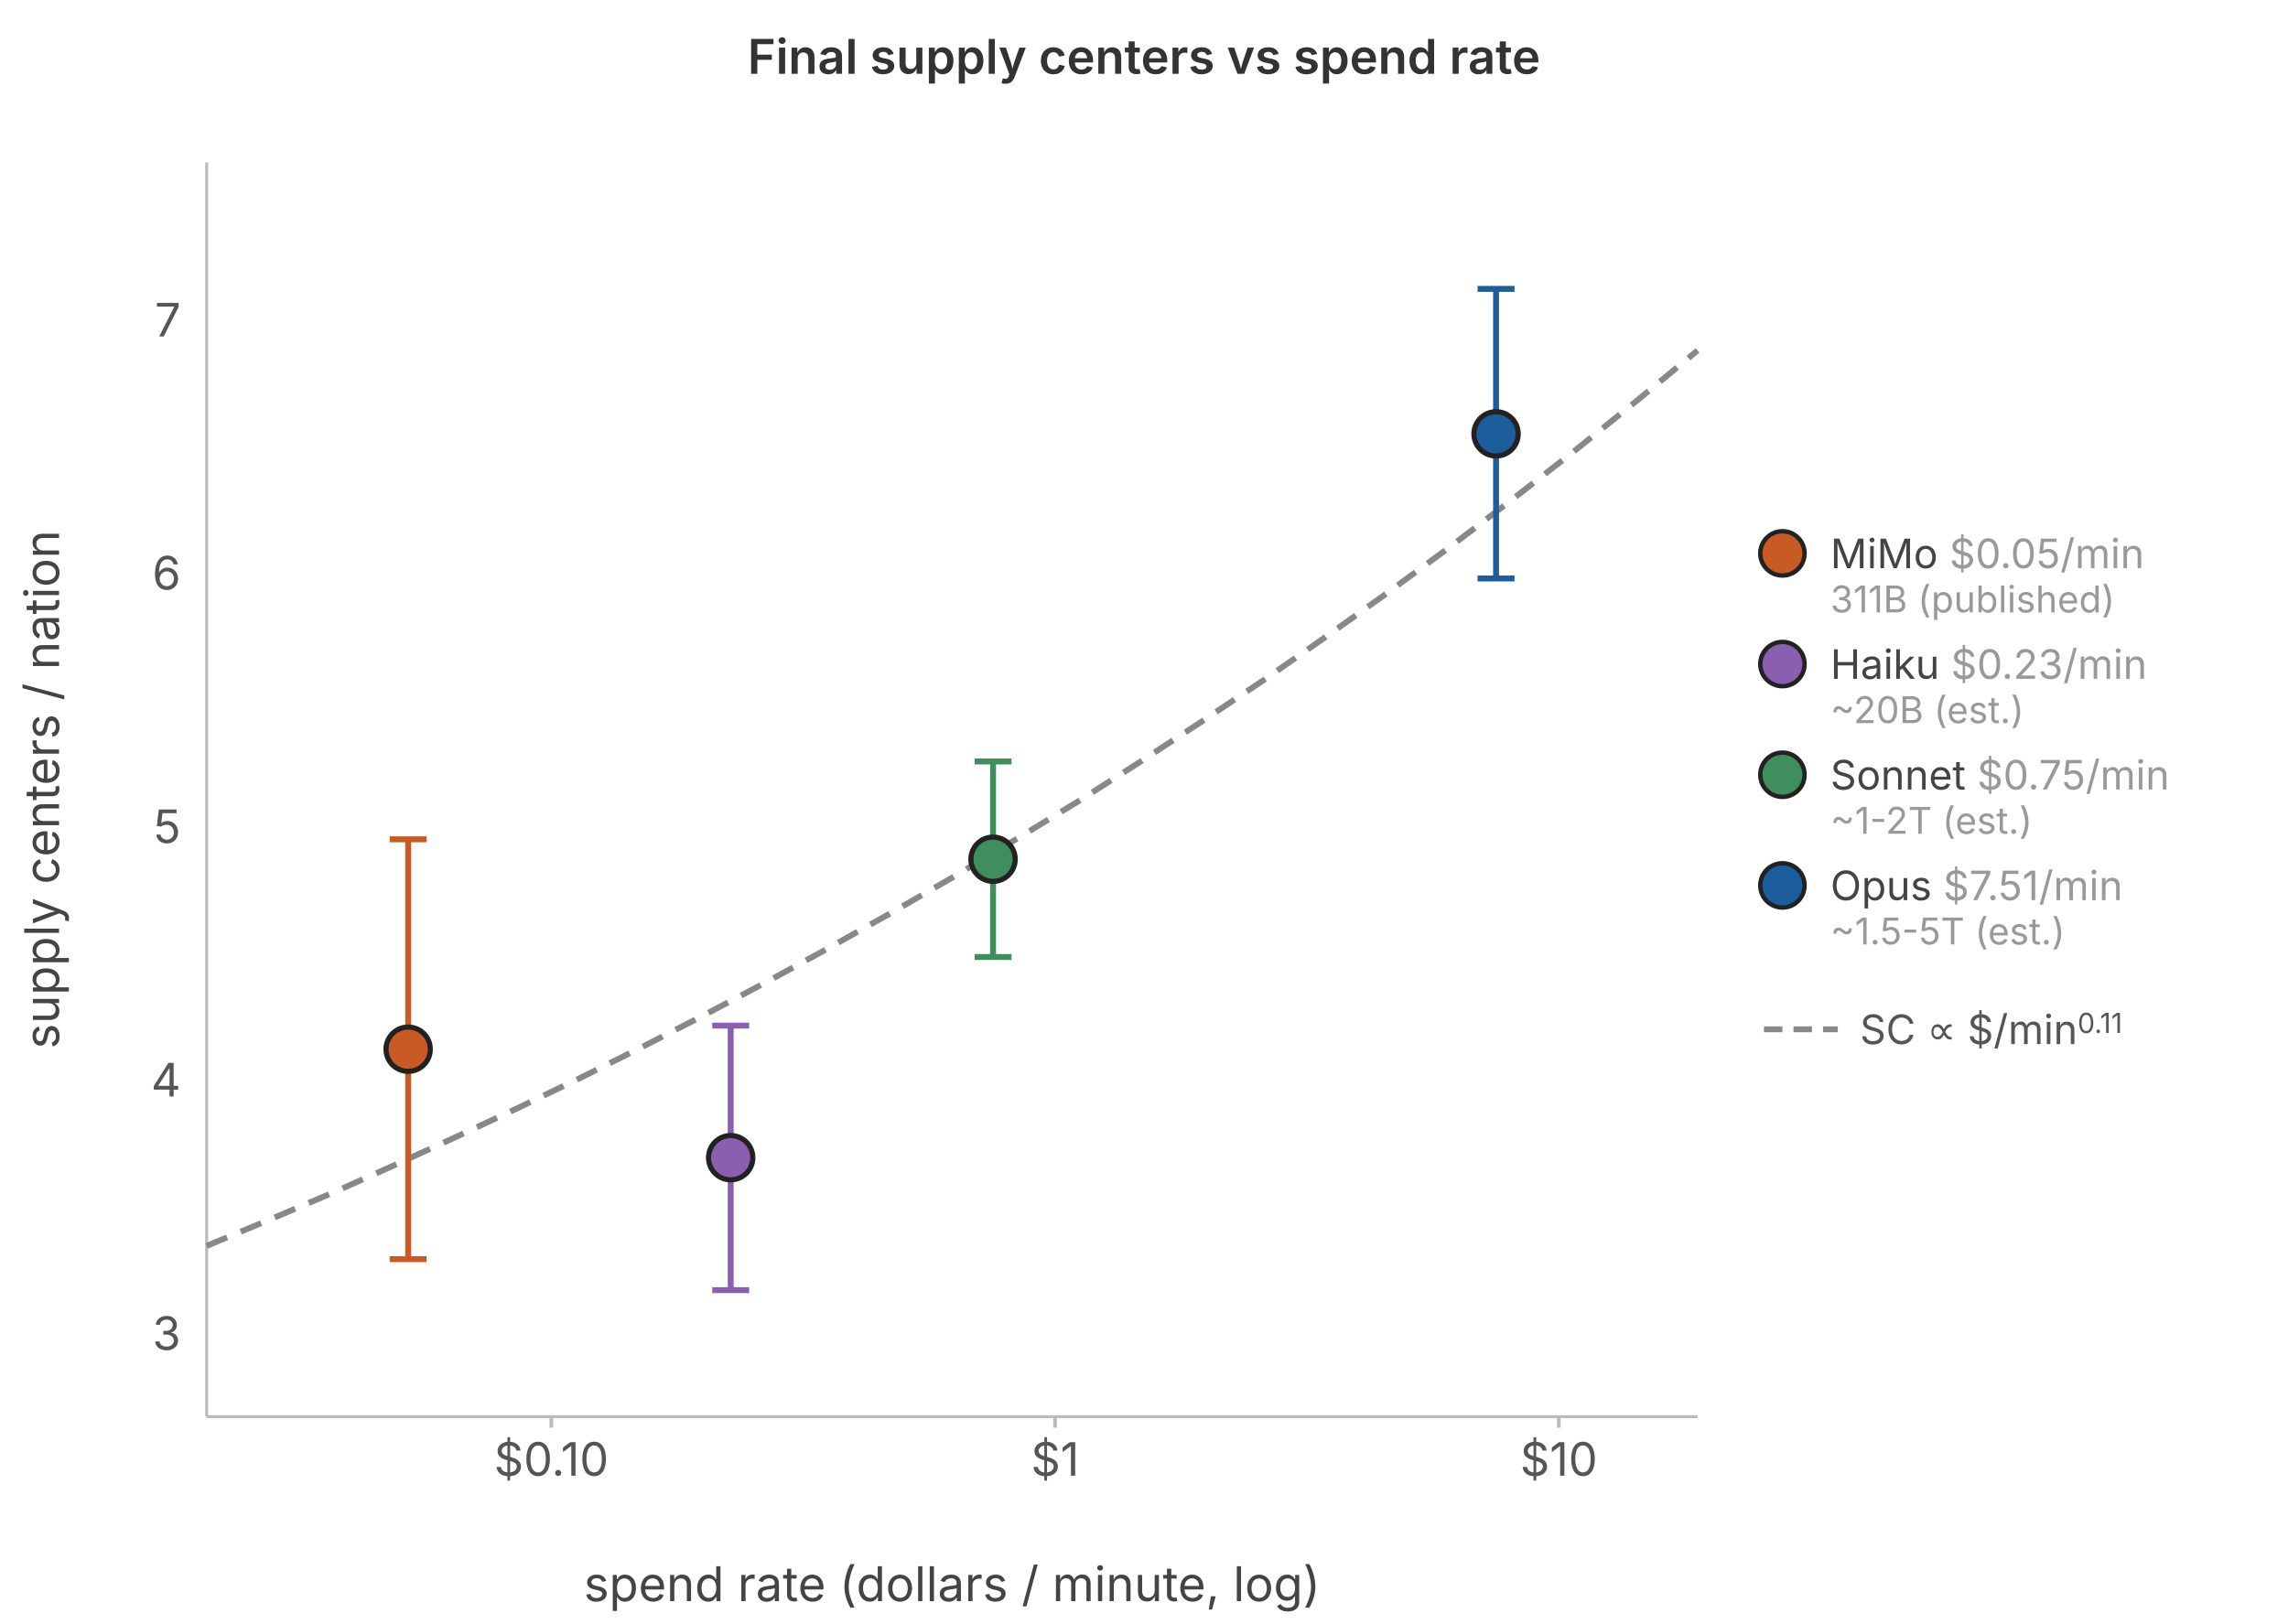
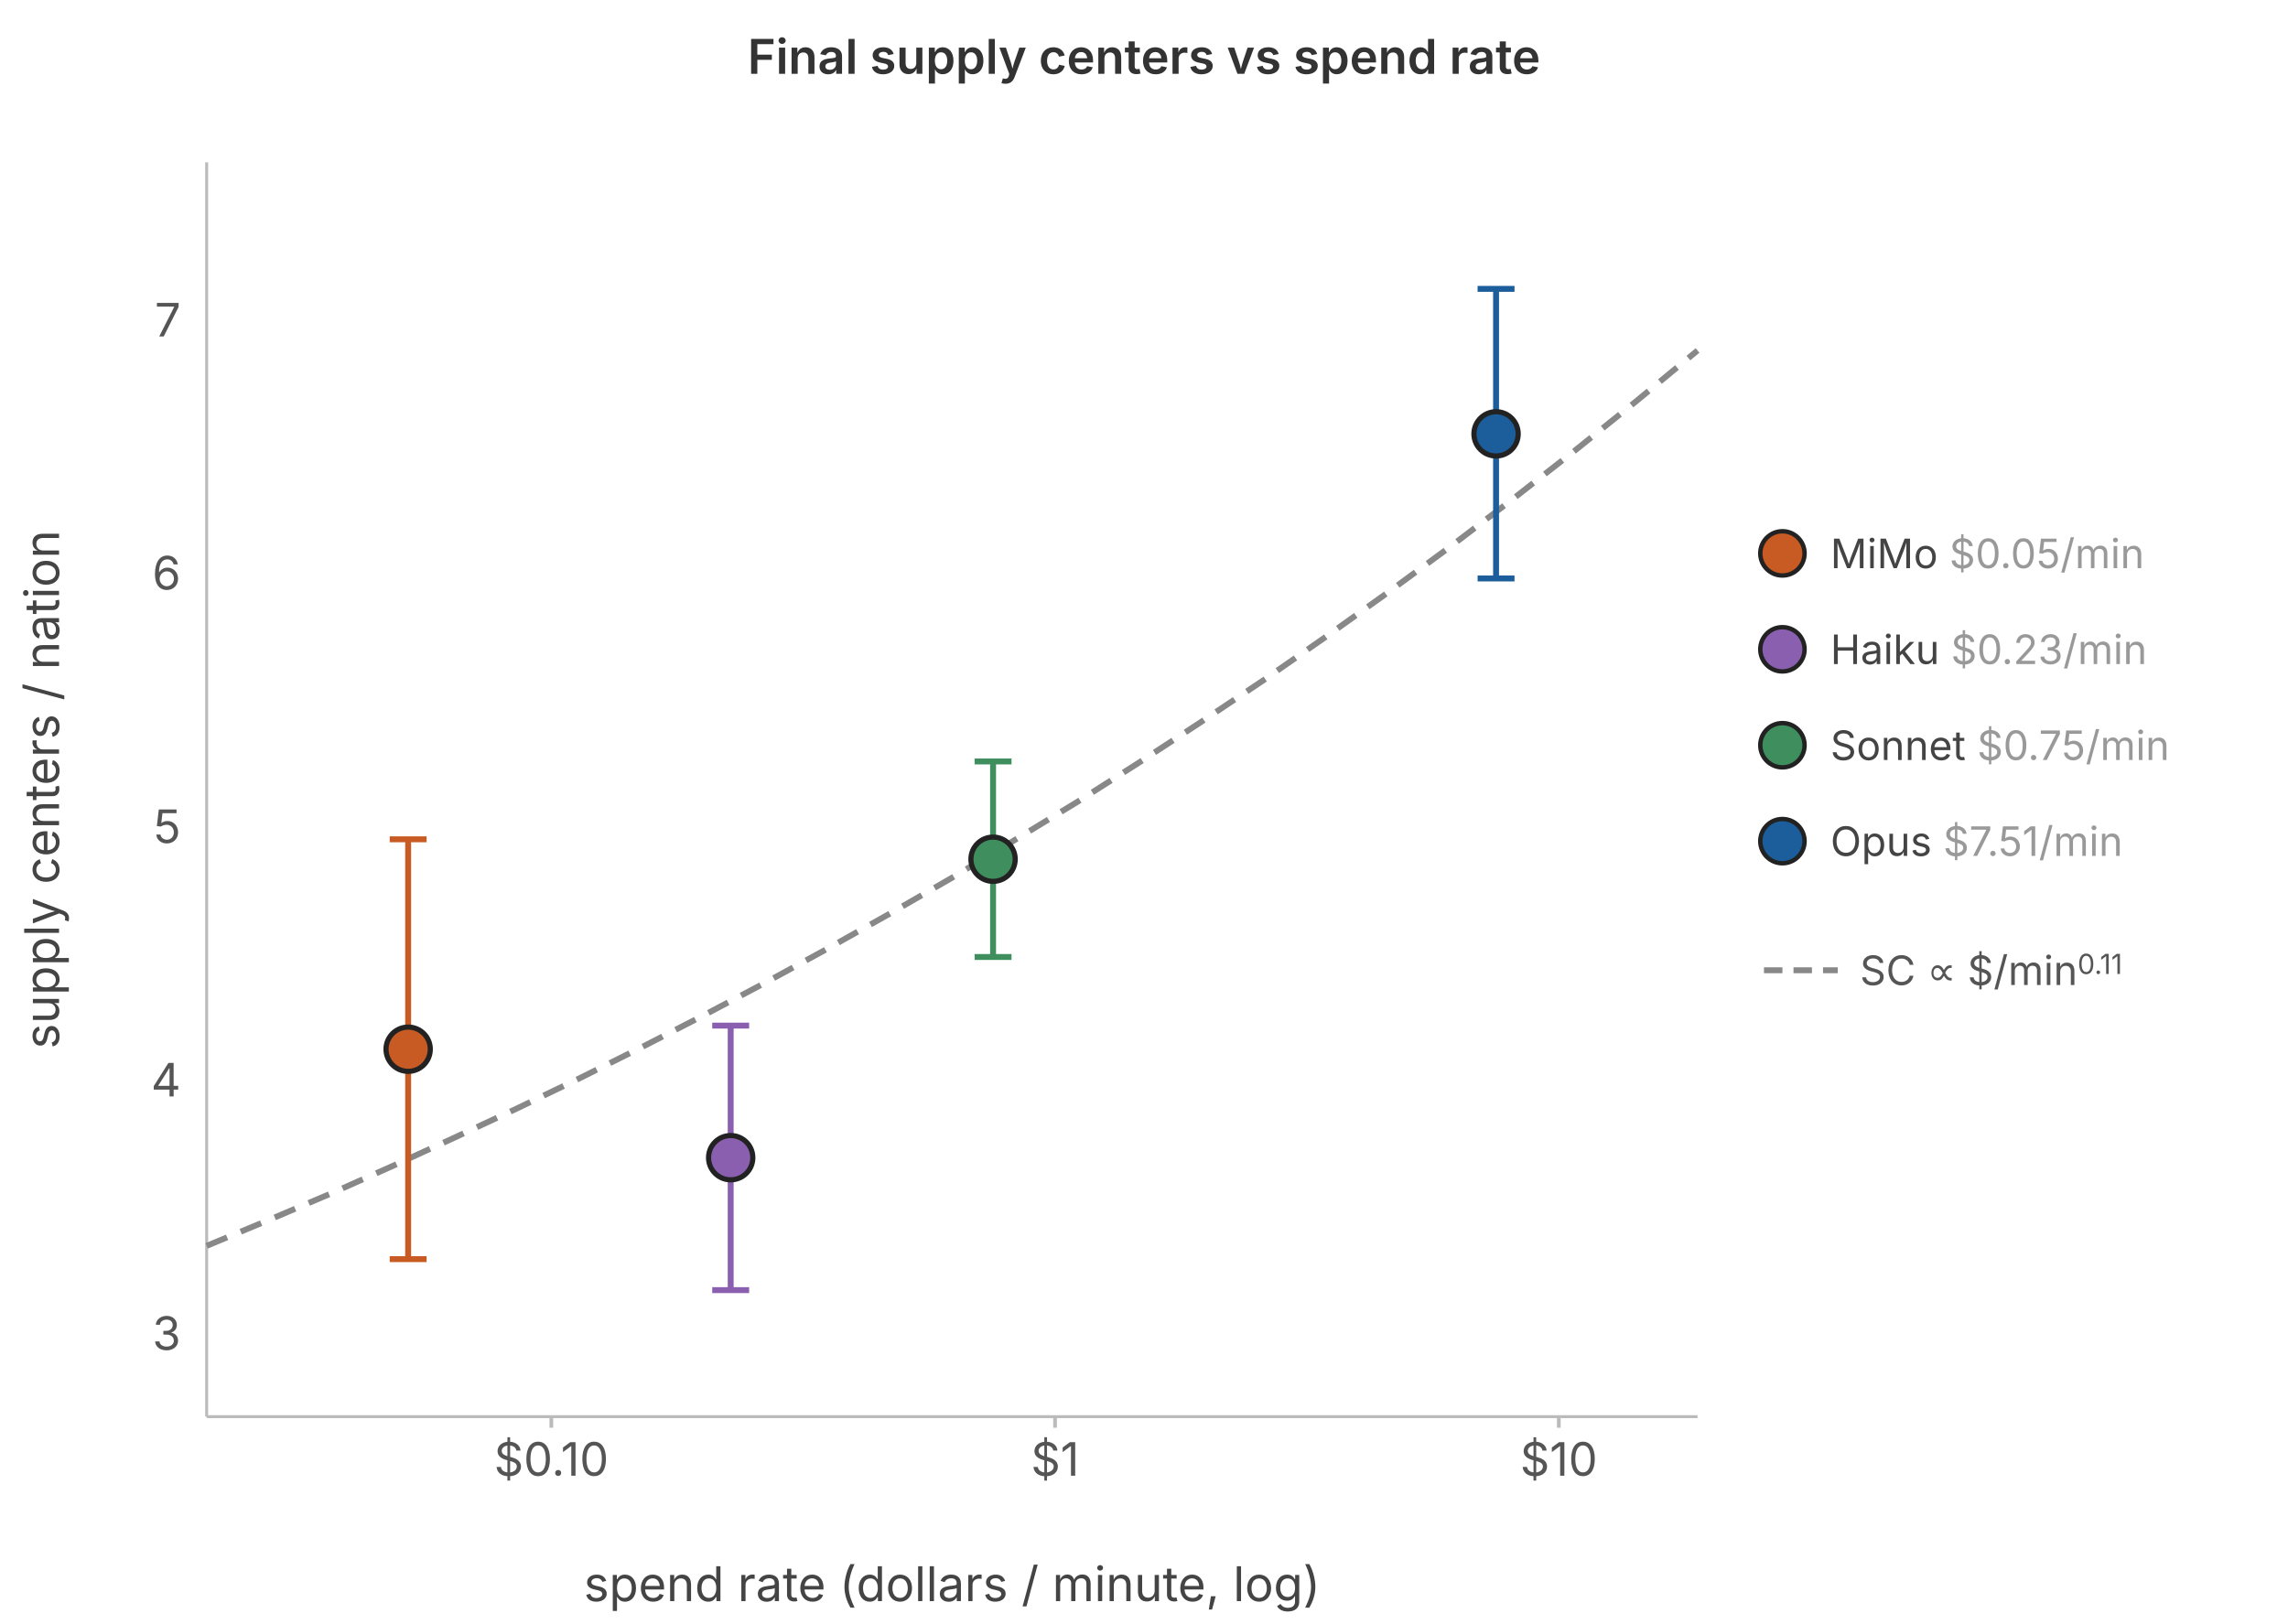
<svg xmlns="http://www.w3.org/2000/svg" viewBox="0 0 620 440" font-family="-apple-system, system-ui, sans-serif" width="620" height="440">
  <text x="310" y="20" text-anchor="middle" font-size="13" font-weight="600" fill="#333">Final supply centers vs spend rate</text>
  <line x1="56" y1="44" x2="56" y2="384" stroke="#bbb" stroke-width="0.8" />
  <line x1="56" y1="384" x2="460" y2="384" stroke="#bbb" stroke-width="0.8" />
  <line x1="149.4" y1="384" x2="149.4" y2="387" stroke="#bbb" />
  <text x="149.4" y="400" text-anchor="middle" font-size="12.5" fill="#555">$0.10</text>
  <line x1="285.9" y1="384" x2="285.9" y2="387" stroke="#bbb" />
  <text x="285.9" y="400" text-anchor="middle" font-size="12.5" fill="#555">$1</text>
  <line x1="422.4" y1="384" x2="422.4" y2="387" stroke="#bbb" />
  <text x="422.4" y="400" text-anchor="middle" font-size="12.5" fill="#555">$10</text>
  <text x="49" y="365.9" text-anchor="end" font-size="12.5" fill="#555">3</text>
  <text x="49" y="297.2" text-anchor="end" font-size="12.5" fill="#555">4</text>
  <text x="49" y="228.5" text-anchor="end" font-size="12.5" fill="#555">5</text>
  <text x="49" y="159.8" text-anchor="end" font-size="12.5" fill="#555">6</text>
  <text x="49" y="91.2" text-anchor="end" font-size="12.5" fill="#555">7</text>
  <text x="258" y="434" text-anchor="middle" font-size="13" fill="#444">spend rate (dollars / minute, log)</text>
  <text x="16" y="214" font-size="13" fill="#444" transform="rotate(-90 16 214)" text-anchor="middle">supply centers / nation</text>
  <polyline points="56.0,337.7 72.8,330.7 89.7,323.5 106.5,316.0 123.3,308.3 140.2,300.4 157.0,292.3 173.8,283.9 190.7,275.2 207.5,266.3 224.3,257.1 241.2,247.6 258.0,237.9 274.8,227.8 291.7,217.5 308.5,206.8 325.3,195.8 342.2,184.5 359.0,172.8 375.8,160.8 392.7,148.4 409.5,135.6 426.3,122.5 443.2,108.9 460.0,95.0" fill="none" stroke="#888" stroke-width="1.6" stroke-dasharray="6 4" />
  <line x1="405.4" y1="156.8" x2="405.4" y2="78.3" stroke="#1b5e9b" stroke-width="1.6" />
  <line x1="400.4" y1="156.8" x2="410.4" y2="156.8" stroke="#1b5e9b" stroke-width="1.6" />
  <line x1="400.4" y1="78.3" x2="410.4" y2="78.3" stroke="#1b5e9b" stroke-width="1.6" />
  <circle cx="405.4" cy="117.6" r="6" fill="#1b5e9b" stroke="#222" stroke-width="1.4" />
  <line x1="269.1" y1="259.4" x2="269.1" y2="206.4" stroke="#3f8f5e" stroke-width="1.6" />
  <line x1="264.1" y1="259.4" x2="274.1" y2="259.4" stroke="#3f8f5e" stroke-width="1.6" />
  <line x1="264.1" y1="206.4" x2="274.1" y2="206.4" stroke="#3f8f5e" stroke-width="1.6" />
  <circle cx="269.1" cy="232.9" r="6" fill="#3f8f5e" stroke="#222" stroke-width="1.4" />
  <line x1="198.0" y1="349.7" x2="198.0" y2="278.0" stroke="#8a5fb0" stroke-width="1.6" />
  <line x1="193.0" y1="349.7" x2="203.0" y2="349.7" stroke="#8a5fb0" stroke-width="1.6" />
  <line x1="193.0" y1="278.0" x2="203.0" y2="278.0" stroke="#8a5fb0" stroke-width="1.6" />
  <circle cx="198.0" cy="313.8" r="6" fill="#8a5fb0" stroke="#222" stroke-width="1.4" />
  <line x1="110.6" y1="341.3" x2="110.6" y2="227.5" stroke="#c85a23" stroke-width="1.6" />
  <line x1="105.6" y1="341.3" x2="115.6" y2="341.3" stroke="#c85a23" stroke-width="1.6" />
  <line x1="105.6" y1="227.5" x2="115.6" y2="227.5" stroke="#c85a23" stroke-width="1.6" />
  <circle cx="110.6" cy="284.4" r="6" fill="#c85a23" stroke="#222" stroke-width="1.4" />
  <circle cx="483" cy="150" r="6" fill="#c85a23" stroke="#222" stroke-width="1.2" />
  <text x="496" y="154" font-size="11" fill="#444">MiMo <tspan fill="#999">$0.05/min</tspan>
  </text>
-   <text x="496" y="166" font-size="10" fill="#999">311B (published)</text>
-   <circle cx="483" cy="180" r="6" fill="#8a5fb0" stroke="#222" stroke-width="1.2" />
-   <text x="496" y="184" font-size="11" fill="#444">Haiku <tspan fill="#999">$0.23/min</tspan>
+   <circle cx="483" cy="176" r="6" fill="#8a5fb0" stroke="#222" stroke-width="1.2" />
+   <text x="496" y="180" font-size="11" fill="#444">Haiku <tspan fill="#999">$0.23/min</tspan>
  </text>
-   <text x="496" y="196" font-size="10" fill="#999">~20B (est.)</text>
-   <circle cx="483" cy="210" r="6" fill="#3f8f5e" stroke="#222" stroke-width="1.2" />
-   <text x="496" y="214" font-size="11" fill="#444">Sonnet <tspan fill="#999">$0.75/min</tspan>
+   <circle cx="483" cy="202" r="6" fill="#3f8f5e" stroke="#222" stroke-width="1.2" />
+   <text x="496" y="206" font-size="11" fill="#444">Sonnet <tspan fill="#999">$0.75/min</tspan>
  </text>
-   <text x="496" y="226" font-size="10" fill="#999">~1-2T (est.)</text>
-   <circle cx="483" cy="240" r="6" fill="#1b5e9b" stroke="#222" stroke-width="1.2" />
-   <text x="496" y="244" font-size="11" fill="#444">Opus <tspan fill="#999">$7.51/min</tspan>
+   <circle cx="483" cy="228" r="6" fill="#1b5e9b" stroke="#222" stroke-width="1.2" />
+   <text x="496" y="232" font-size="11" fill="#444">Opus <tspan fill="#999">$7.51/min</tspan>
  </text>
-   <text x="496" y="256" font-size="10" fill="#999">~1.5-5T (est.)</text>
-   <line x1="478" y1="279.0" x2="498" y2="279.0" stroke="#888" stroke-width="1.6" stroke-dasharray="5 3" />
-   <text x="504" y="283.0" font-size="11" fill="#555">SC ∝ $/min<tspan baseline-shift="super" font-size="7.5">0.11</tspan>
+   <line x1="478" y1="263.0" x2="498" y2="263.0" stroke="#888" stroke-width="1.6" stroke-dasharray="5 3" />
+   <text x="504" y="267.0" font-size="11" fill="#555">SC ∝ $/min<tspan baseline-shift="super" font-size="7.5">0.11</tspan>
  </text>
</svg>
